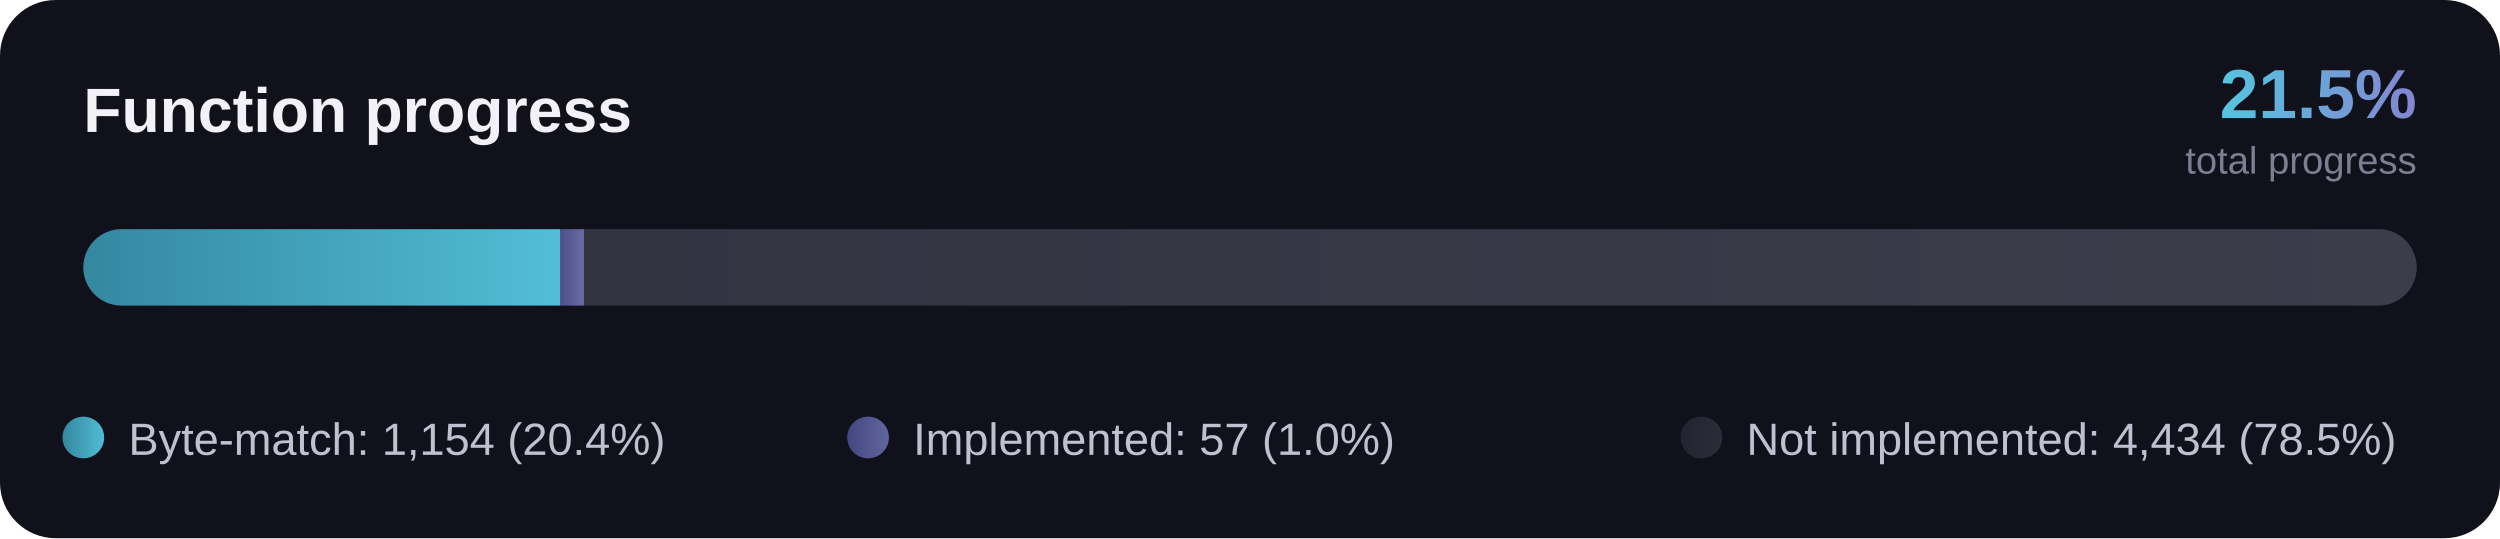
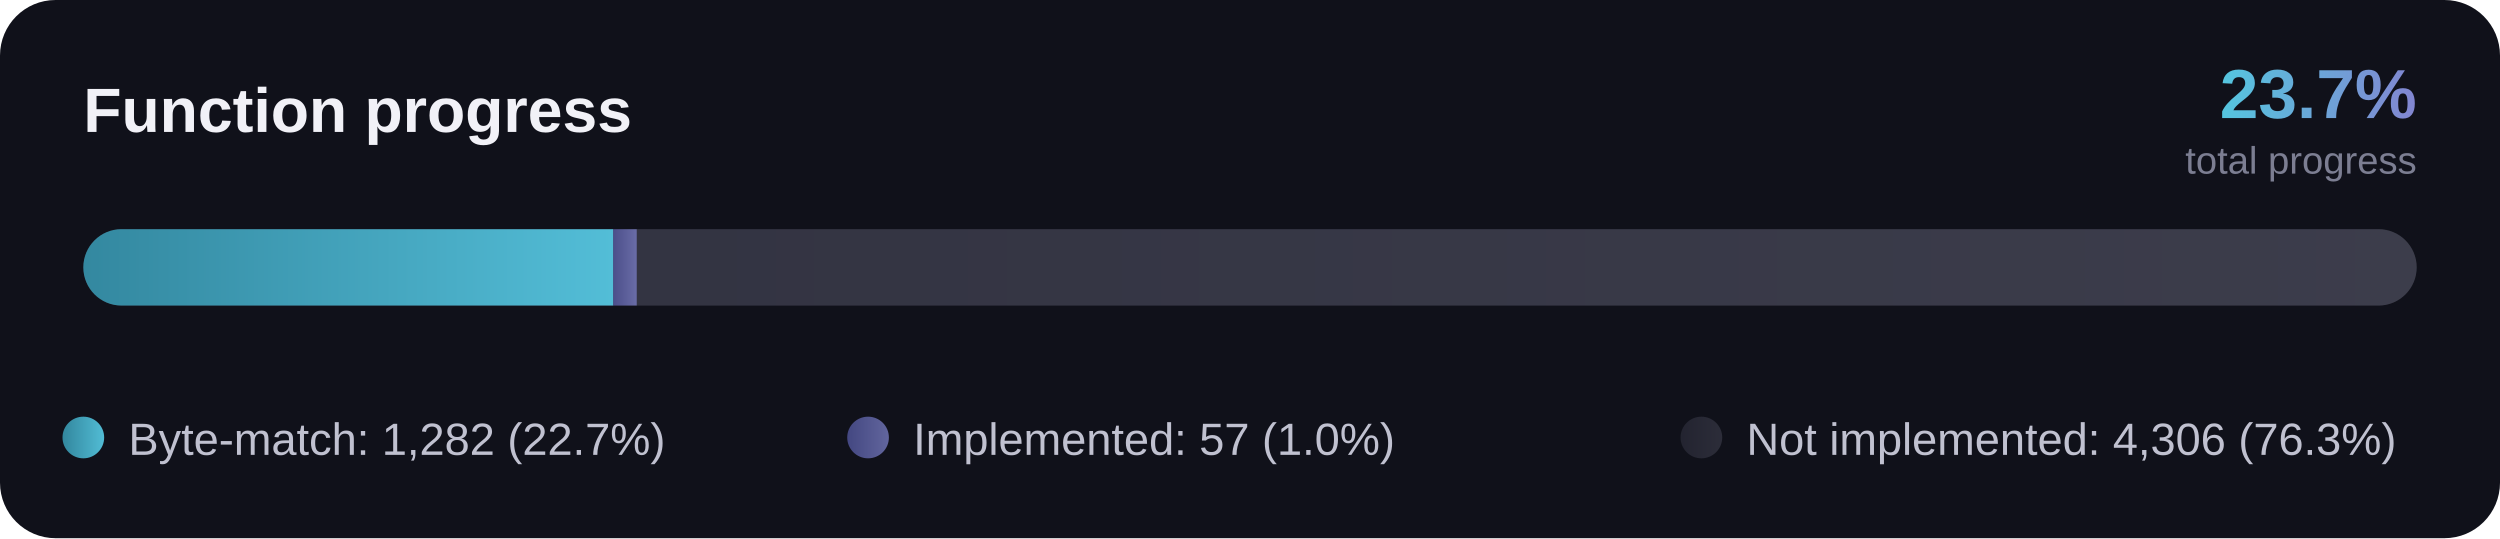
<svg xmlns="http://www.w3.org/2000/svg" width="720" height="155" viewBox="0 0 720 155" role="img" aria-labelledby="title description" font-family="Segoe UI, Arial, sans-serif">
  <defs>
    <linearGradient id="matching-gradient" x1="0" x2="1">
      <stop offset="0" stop-color="#348da5" />
      <stop offset="1" stop-color="#55c5df" />
    </linearGradient>
    <linearGradient id="not-matching-gradient" x1="0" x2="1">
      <stop offset="0" stop-color="#585caa" />
      <stop offset="1" stop-color="#8286d1" />
    </linearGradient>
    <linearGradient id="not-started-gradient" x1="0" x2="1">
      <stop offset="0" stop-color="#3e4050" />
      <stop offset="1" stop-color="#555767" />
    </linearGradient>
    <linearGradient id="overall-gradient" x1="0" x2="1">
      <stop offset="0" stop-color="#55c5df" />
      <stop offset="1" stop-color="#8286d1" />
    </linearGradient>
  </defs>
  <rect width="720" height="155" rx="16" fill="#10111a" />
  <text x="24" y="38" fill="#f1f1f7" font-family="Segoe UI, Arial, sans-serif" font-size="18" font-weight="600">Function progress</text>
-   <text x="696" y="34" text-anchor="end" fill="url(#overall-gradient)" font-family="Segoe UI, Arial, sans-serif" font-size="20" font-weight="700">21.5%</text>
+   <text x="696" y="34" text-anchor="end" fill="url(#overall-gradient)" font-family="Segoe UI, Arial, sans-serif" font-size="20" font-weight="700">23.7%</text>
  <text x="696" y="50" text-anchor="end" fill="#7c7e92" font-family="Segoe UI, Arial, sans-serif" font-size="11">total progress</text>
  <rect x="24" y="66" width="672" height="22" rx="11" fill="#555767" fill-opacity="0.4" />
  <clipPath id="progress-clip">
    <rect x="24" y="66" width="672" height="22" rx="11" />
  </clipPath>
  <g clip-path="url(#progress-clip)">
-     <rect x="24.00" y="66" width="137.38" height="22" fill="url(#matching-gradient)" fill-opacity="0.95" />
-     <rect x="161.38" y="66" width="6.79" height="22" fill="url(#not-matching-gradient)" fill-opacity="0.72" />
-     <rect x="168.16" y="66" width="527.84" height="22" fill="url(#not-started-gradient)" fill-opacity="0.4" />
+     <rect x="24.00" y="66" width="152.61" height="22" fill="url(#matching-gradient)" fill-opacity="0.95" />
+     <rect x="176.61" y="66" width="6.79" height="22" fill="url(#not-matching-gradient)" fill-opacity="0.72" />
+     <rect x="183.40" y="66" width="512.60" height="22" fill="url(#not-started-gradient)" fill-opacity="0.4" />
  </g>
  <circle cx="24" cy="126" r="6" fill="url(#matching-gradient)" fill-opacity="0.95" />
-   <text x="37" y="131" fill="#c0c1d0" font-size="13">Byte-match: 1,154 (20.4%)</text>
+   <text x="37" y="131" fill="#c0c1d0" font-size="13">Byte-match: 1,282 (22.7%)</text>
  <circle cx="250" cy="126" r="6" fill="url(#not-matching-gradient)" fill-opacity="0.72" />
  <text x="263" y="131" fill="#c0c1d0" font-size="13">Implemented: 57 (1.0%)</text>
  <circle cx="490" cy="126" r="6" fill="url(#not-started-gradient)" fill-opacity="0.4" />
-   <text x="503" y="131" fill="#c0c1d0" font-size="13">Not implemented: 4,434 (78.5%)</text>
+   <text x="503" y="131" fill="#c0c1d0" font-size="13">Not implemented: 4,306 (76.3%)</text>
</svg>
